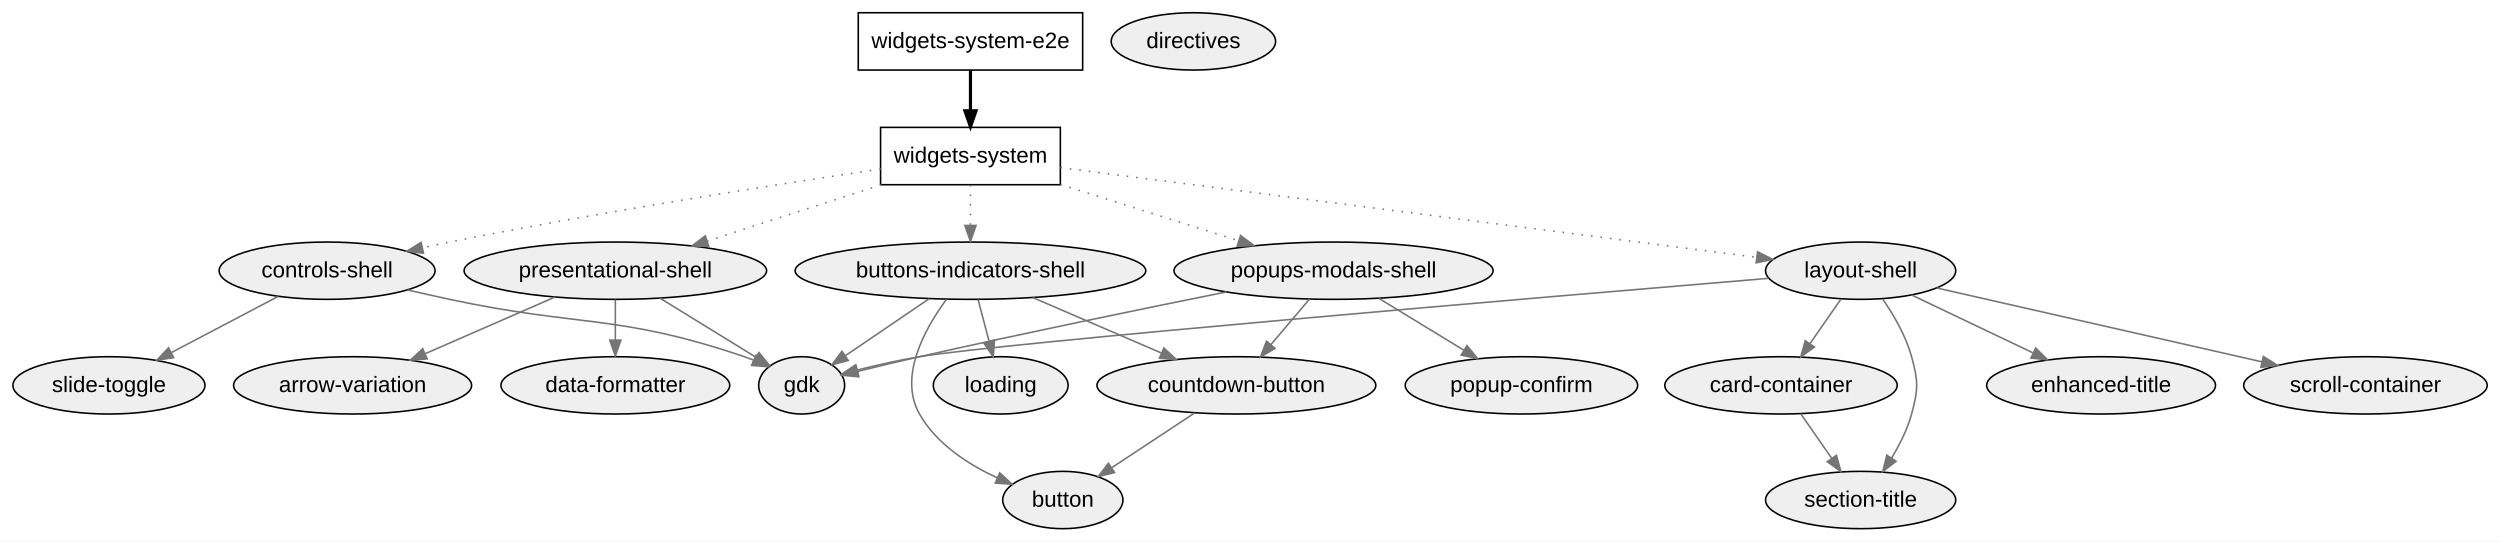
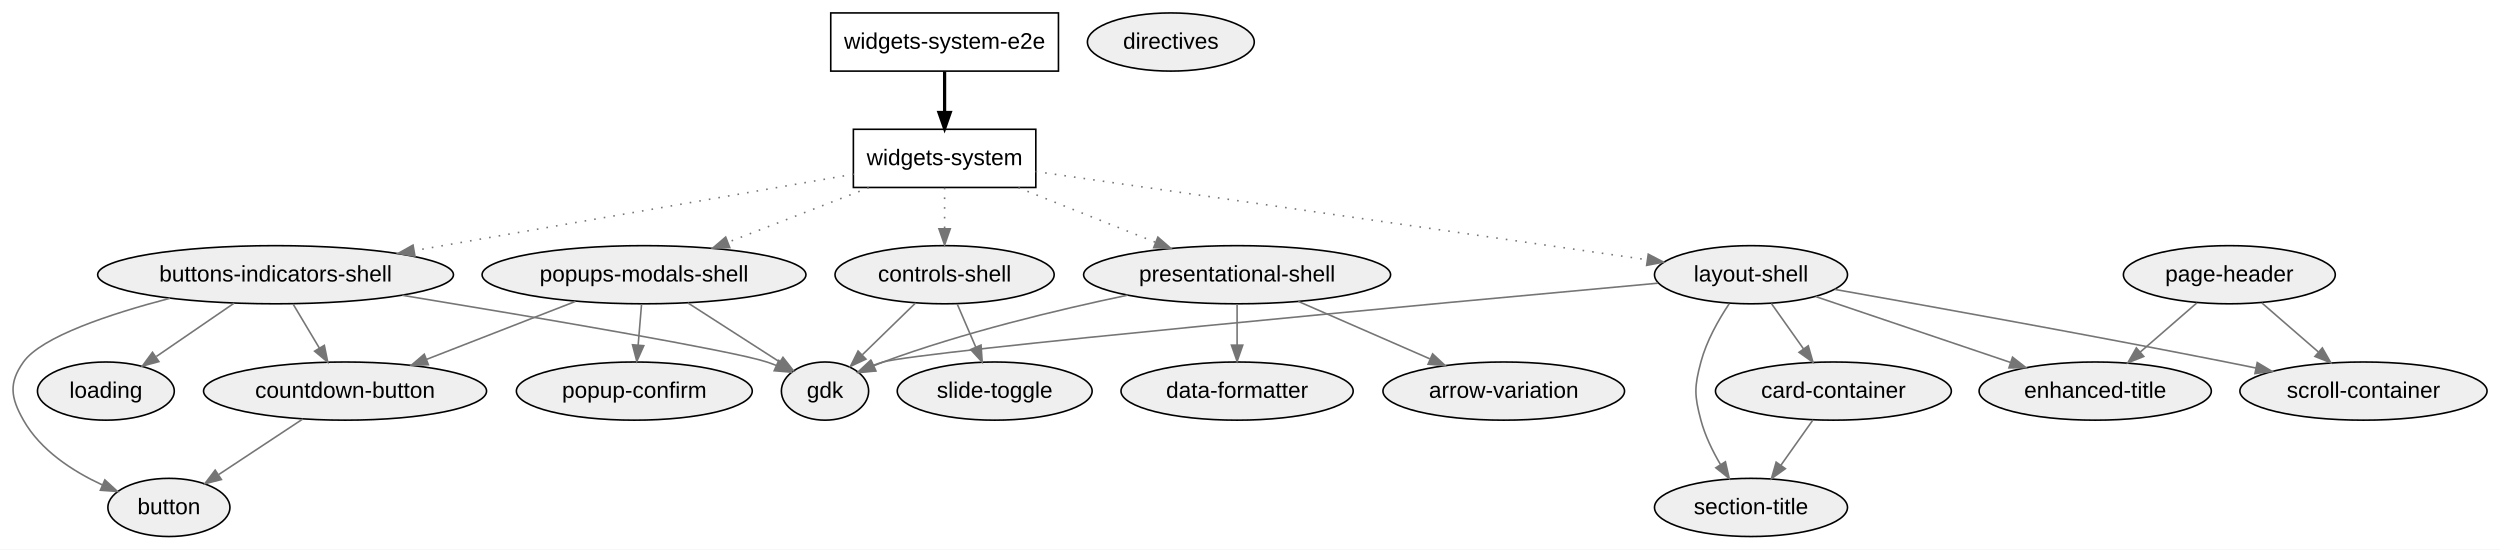
- <svg xmlns="http://www.w3.org/2000/svg" width="1570pt" height="340pt" viewBox="0.00 0.00 1569.87 339.98">
+ <svg xmlns="http://www.w3.org/2000/svg" width="1547pt" height="340pt" viewBox="0.00 0.00 1547.00 339.98">
  <g id="graph0" class="graph" transform="scale(1 1) rotate(0) translate(7.992 331.992)">
-     <polygon fill="#ffffff" stroke="transparent" points="-7.992,7.992 -7.992,-331.992 1561.882,-331.992 1561.882,7.992 -7.992,7.992" />
+     <polygon fill="#ffffff" stroke="transparent" points="-7.992,7.992 -7.992,-331.992 1539.004,-331.992 1539.004,7.992 -7.992,7.992" />
    <g id="node1" class="node">
-       <ellipse fill="#efefef" stroke="#000000" cx="213.402" cy="-90" rx="74.75" ry="18" />
-       <text text-anchor="middle" x="213.402" y="-85.8" font-family="Arial" font-size="14.00" fill="#000000">arrow-variation</text>
+       <ellipse fill="#efefef" stroke="#000000" cx="922.524" cy="-90" rx="74.75" ry="18" />
+       <text text-anchor="middle" x="922.524" y="-85.8" font-family="Arial" font-size="14.00" fill="#000000">arrow-variation</text>
    </g>
    <g id="node2" class="node">
-       <ellipse fill="#efefef" stroke="#000000" cx="659.402" cy="-18" rx="37.754" ry="18" />
-       <text text-anchor="middle" x="659.402" y="-13.8" font-family="Arial" font-size="14.00" fill="#000000">button</text>
+       <ellipse fill="#efefef" stroke="#000000" cx="96.524" cy="-18" rx="37.754" ry="18" />
+       <text text-anchor="middle" x="96.524" y="-13.8" font-family="Arial" font-size="14.00" fill="#000000">button</text>
    </g>
    <g id="node3" class="node">
-       <ellipse fill="#efefef" stroke="#000000" cx="601.402" cy="-162" rx="110.101" ry="18" />
-       <text text-anchor="middle" x="601.402" y="-157.8" font-family="Arial" font-size="14.00" fill="#000000">buttons-indicators-shell</text>
+       <ellipse fill="#efefef" stroke="#000000" cx="162.524" cy="-162" rx="110.101" ry="18" />
+       <text text-anchor="middle" x="162.524" y="-157.8" font-family="Arial" font-size="14.00" fill="#000000">buttons-indicators-shell</text>
    </g>
    <g id="edge2" class="edge">
-       <path fill="none" stroke="#757575" d="M586.273,-143.964C572.496,-125.209 556.165,-95.378 569.402,-72 579.952,-53.366 599.781,-40.461 618.147,-31.951" />
-       <polygon fill="#757575" stroke="#757575" points="619.763,-35.066 627.561,-27.895 616.993,-28.638 619.763,-35.066" />
+       <path fill="none" stroke="#757575" d="M97.171,-147.444C59.567,-137.599 17.62,-123.584 6.524,-108 -2.757,-94.967 -1.359,-85.923 6.524,-72 17.074,-53.366 36.903,-40.461 55.269,-31.951" />
+       <polygon fill="#757575" stroke="#757575" points="56.885,-35.066 64.683,-27.895 54.115,-28.638 56.885,-35.066" />
    </g>
    <g id="node4" class="node">
-       <ellipse fill="#efefef" stroke="#000000" cx="495.402" cy="-90" rx="27" ry="18" />
-       <text text-anchor="middle" x="495.402" y="-85.8" font-family="Arial" font-size="14.00" fill="#000000">gdk</text>
+       <ellipse fill="#efefef" stroke="#000000" cx="502.524" cy="-90" rx="27" ry="18" />
+       <text text-anchor="middle" x="502.524" y="-85.8" font-family="Arial" font-size="14.00" fill="#000000">gdk</text>
    </g>
    <g id="edge1" class="edge">
-       <path fill="none" stroke="#757575" d="M575.471,-144.387C559.543,-133.568 539.156,-119.72 522.941,-108.706" />
-       <polygon fill="#757575" stroke="#757575" points="524.654,-105.639 514.416,-102.915 520.721,-111.429 524.654,-105.639" />
+       <path fill="none" stroke="#757575" d="M240.994,-149.263C323.852,-135.622 445.406,-114.992 466.524,-108 468.414,-107.374 470.33,-106.664 472.242,-105.897" />
+       <polygon fill="#757575" stroke="#757575" points="473.929,-108.977 481.636,-101.707 471.077,-102.585 473.929,-108.977" />
    </g>
    <g id="node5" class="node">
-       <ellipse fill="#efefef" stroke="#000000" cx="768.402" cy="-90" rx="87.571" ry="18" />
-       <text text-anchor="middle" x="768.402" y="-85.8" font-family="Arial" font-size="14.00" fill="#000000">countdown-button</text>
+       <ellipse fill="#efefef" stroke="#000000" cx="205.524" cy="-90" rx="87.571" ry="18" />
+       <text text-anchor="middle" x="205.524" y="-85.8" font-family="Arial" font-size="14.00" fill="#000000">countdown-button</text>
    </g>
    <g id="edge3" class="edge">
-       <path fill="none" stroke="#757575" d="M640.556,-145.119C664.663,-134.726 695.717,-121.337 721.182,-110.358" />
-       <polygon fill="#757575" stroke="#757575" points="722.845,-113.453 730.642,-106.28 720.074,-107.025 722.845,-113.453" />
+       <path fill="none" stroke="#757575" d="M173.375,-143.831C178.301,-135.583 184.225,-125.663 189.638,-116.599" />
+       <polygon fill="#757575" stroke="#757575" points="192.703,-118.293 194.826,-107.913 186.693,-114.704 192.703,-118.293" />
    </g>
    <g id="node6" class="node">
-       <ellipse fill="#efefef" stroke="#000000" cx="620.402" cy="-90" rx="42.328" ry="18" />
-       <text text-anchor="middle" x="620.402" y="-85.8" font-family="Arial" font-size="14.00" fill="#000000">loading</text>
+       <ellipse fill="#efefef" stroke="#000000" cx="57.524" cy="-90" rx="42.328" ry="18" />
+       <text text-anchor="middle" x="57.524" y="-85.8" font-family="Arial" font-size="14.00" fill="#000000">loading</text>
    </g>
    <g id="edge4" class="edge">
-       <path fill="none" stroke="#757575" d="M606.196,-143.831C608.282,-135.927 610.773,-126.487 613.082,-117.737" />
-       <polygon fill="#757575" stroke="#757575" points="616.507,-118.475 615.675,-107.913 609.739,-116.689 616.507,-118.475" />
+       <path fill="none" stroke="#757575" d="M136.838,-144.387C122.323,-134.434 104.069,-121.917 88.734,-111.401" />
+       <polygon fill="#757575" stroke="#757575" points="90.319,-108.244 80.092,-105.475 86.36,-114.017 90.319,-108.244" />
    </g>
    <g id="edge8" class="edge">
-       <path fill="none" stroke="#757575" d="M742.294,-72.754C726.67,-62.434 706.728,-49.261 690.319,-38.422" />
-       <polygon fill="#757575" stroke="#757575" points="691.89,-35.265 681.617,-32.674 688.032,-41.106 691.89,-35.265" />
+       <path fill="none" stroke="#757575" d="M179.416,-72.754C163.792,-62.434 143.85,-49.261 127.441,-38.422" />
+       <polygon fill="#757575" stroke="#757575" points="129.012,-35.265 118.739,-32.674 125.153,-41.106 129.012,-35.265" />
    </g>
    <g id="node7" class="node">
-       <ellipse fill="#efefef" stroke="#000000" cx="1110.402" cy="-90" rx="72.986" ry="18" />
-       <text text-anchor="middle" x="1110.402" y="-85.8" font-family="Arial" font-size="14.00" fill="#000000">card-container</text>
+       <ellipse fill="#efefef" stroke="#000000" cx="1126.524" cy="-90" rx="72.986" ry="18" />
+       <text text-anchor="middle" x="1126.524" y="-85.8" font-family="Arial" font-size="14.00" fill="#000000">card-container</text>
    </g>
    <g id="node8" class="node">
-       <ellipse fill="#efefef" stroke="#000000" cx="1160.402" cy="-18" rx="59.722" ry="18" />
-       <text text-anchor="middle" x="1160.402" y="-13.8" font-family="Arial" font-size="14.00" fill="#000000">section-title</text>
+       <ellipse fill="#efefef" stroke="#000000" cx="1075.524" cy="-18" rx="59.722" ry="18" />
+       <text text-anchor="middle" x="1075.524" y="-13.8" font-family="Arial" font-size="14.00" fill="#000000">section-title</text>
    </g>
    <g id="edge5" class="edge">
-       <path fill="none" stroke="#757575" d="M1122.761,-72.202C1128.651,-63.721 1135.811,-53.411 1142.298,-44.07" />
-       <polygon fill="#757575" stroke="#757575" points="1145.182,-46.053 1148.011,-35.843 1139.432,-42.06 1145.182,-46.053" />
+       <path fill="none" stroke="#757575" d="M1113.917,-72.202C1107.91,-63.721 1100.607,-53.411 1093.99,-44.07" />
+       <polygon fill="#757575" stroke="#757575" points="1096.799,-41.98 1088.162,-35.843 1091.086,-46.026 1096.799,-41.98" />
    </g>
    <g id="node9" class="node">
-       <ellipse fill="#efefef" stroke="#000000" cx="197.402" cy="-162" rx="67.811" ry="18" />
-       <text text-anchor="middle" x="197.402" y="-157.8" font-family="Arial" font-size="14.00" fill="#000000">controls-shell</text>
+       <ellipse fill="#efefef" stroke="#000000" cx="576.524" cy="-162" rx="67.811" ry="18" />
+       <text text-anchor="middle" x="576.524" y="-157.8" font-family="Arial" font-size="14.00" fill="#000000">controls-shell</text>
    </g>
    <g id="edge6" class="edge">
-       <path fill="none" stroke="#757575" d="M247.872,-149.917C256.702,-147.884 265.81,-145.839 274.402,-144 356.31,-126.463 380.101,-134.978 459.402,-108 461.287,-107.359 463.199,-106.637 465.108,-105.861" />
-       <polygon fill="#757575" stroke="#757575" points="466.805,-108.936 474.493,-101.646 463.937,-102.55 466.805,-108.936" />
+       <path fill="none" stroke="#757575" d="M558.61,-144.571C548.697,-134.926 536.267,-122.832 525.63,-112.482" />
+       <polygon fill="#757575" stroke="#757575" points="527.871,-109.778 518.263,-105.313 522.989,-114.796 527.871,-109.778" />
    </g>
    <g id="node10" class="node">
-       <ellipse fill="#efefef" stroke="#000000" cx="60.402" cy="-90" rx="60.304" ry="18" />
-       <text text-anchor="middle" x="60.402" y="-85.8" font-family="Arial" font-size="14.00" fill="#000000">slide-toggle</text>
+       <ellipse fill="#efefef" stroke="#000000" cx="607.524" cy="-90" rx="60.304" ry="18" />
+       <text text-anchor="middle" x="607.524" y="-85.8" font-family="Arial" font-size="14.00" fill="#000000">slide-toggle</text>
    </g>
    <g id="edge7" class="edge">
-       <path fill="none" stroke="#757575" d="M166.656,-145.842C146.865,-135.44 120.958,-121.825 99.68,-110.643" />
-       <polygon fill="#757575" stroke="#757575" points="101.053,-107.41 90.573,-105.856 97.797,-113.607 101.053,-107.41" />
+       <path fill="none" stroke="#757575" d="M584.346,-143.831C587.824,-135.755 591.991,-126.076 595.827,-117.167" />
+       <polygon fill="#757575" stroke="#757575" points="599.071,-118.482 599.811,-107.913 592.642,-115.714 599.071,-118.482" />
    </g>
    <g id="node11" class="node">
-       <ellipse fill="#efefef" stroke="#000000" cx="378.402" cy="-90" rx="71.838" ry="18" />
-       <text text-anchor="middle" x="378.402" y="-85.8" font-family="Arial" font-size="14.00" fill="#000000">data-formatter</text>
+       <ellipse fill="#efefef" stroke="#000000" cx="757.524" cy="-90" rx="71.838" ry="18" />
+       <text text-anchor="middle" x="757.524" y="-85.8" font-family="Arial" font-size="14.00" fill="#000000">data-formatter</text>
    </g>
    <g id="node12" class="node">
-       <ellipse fill="#efefef" stroke="#000000" cx="741.402" cy="-306" rx="51.623" ry="18" />
-       <text text-anchor="middle" x="741.402" y="-301.8" font-family="Arial" font-size="14.00" fill="#000000">directives</text>
+       <ellipse fill="#efefef" stroke="#000000" cx="716.524" cy="-306" rx="51.623" ry="18" />
+       <text text-anchor="middle" x="716.524" y="-301.8" font-family="Arial" font-size="14.00" fill="#000000">directives</text>
    </g>
    <g id="node13" class="node">
-       <ellipse fill="#efefef" stroke="#000000" cx="1311.402" cy="-90" rx="71.859" ry="18" />
-       <text text-anchor="middle" x="1311.402" y="-85.8" font-family="Arial" font-size="14.00" fill="#000000">enhanced-title</text>
+       <ellipse fill="#efefef" stroke="#000000" cx="1288.524" cy="-90" rx="71.859" ry="18" />
+       <text text-anchor="middle" x="1288.524" y="-85.8" font-family="Arial" font-size="14.00" fill="#000000">enhanced-title</text>
    </g>
    <g id="node14" class="node">
-       <ellipse fill="#efefef" stroke="#000000" cx="1160.402" cy="-162" rx="59.724" ry="18" />
-       <text text-anchor="middle" x="1160.402" y="-157.8" font-family="Arial" font-size="14.00" fill="#000000">layout-shell</text>
+       <ellipse fill="#efefef" stroke="#000000" cx="1075.524" cy="-162" rx="59.724" ry="18" />
+       <text text-anchor="middle" x="1075.524" y="-157.8" font-family="Arial" font-size="14.00" fill="#000000">layout-shell</text>
    </g>
    <g id="edge9" class="edge">
-       <path fill="none" stroke="#757575" d="M1102.553,-157.204C964.063,-145.651 621.108,-116.603 569.402,-108 556.563,-105.864 542.657,-102.709 530.402,-99.635" />
-       <polygon fill="#757575" stroke="#757575" points="531.113,-96.204 520.556,-97.096 529.365,-102.982 531.113,-96.204" />
+       <path fill="none" stroke="#757575" d="M1017.952,-156.775C884.05,-144.546 561.305,-114.599 538.524,-108 536.397,-107.384 534.245,-106.645 532.107,-105.822" />
+       <polygon fill="#757575" stroke="#757575" points="533.505,-102.614 522.941,-101.806 530.696,-109.025 533.505,-102.614" />
    </g>
    <g id="edge10" class="edge">
-       <path fill="none" stroke="#757575" d="M1148.042,-144.202C1142.153,-135.721 1134.993,-125.412 1128.506,-116.07" />
-       <polygon fill="#757575" stroke="#757575" points="1131.371,-114.06 1122.793,-107.843 1125.622,-118.053 1131.371,-114.06" />
+       <path fill="none" stroke="#757575" d="M1088.13,-144.202C1094.138,-135.721 1101.441,-125.412 1108.058,-116.07" />
+       <polygon fill="#757575" stroke="#757575" points="1110.961,-118.026 1113.885,-107.843 1105.249,-113.98 1110.961,-118.026" />
    </g>
    <g id="edge13" class="edge">
-       <path fill="none" stroke="#757575" d="M1174.303,-144.13C1181.211,-134.109 1188.83,-121.032 1192.402,-108 1196.631,-92.569 1196.631,-87.431 1192.402,-72 1189.779,-62.429 1184.973,-52.835 1179.869,-44.444" />
-       <polygon fill="#757575" stroke="#757575" points="1182.684,-42.352 1174.303,-35.87 1176.813,-46.164 1182.684,-42.352" />
+       <path fill="none" stroke="#757575" d="M1062.052,-144.065C1055.358,-134.026 1047.977,-120.952 1044.524,-108 1040.402,-92.54 1040.402,-87.46 1044.524,-72 1047.06,-62.488 1051.714,-52.911 1056.659,-44.518" />
+       <polygon fill="#757575" stroke="#757575" points="1059.695,-46.264 1062.052,-35.935 1053.768,-42.54 1059.695,-46.264" />
    </g>
    <g id="edge11" class="edge">
-       <path fill="none" stroke="#757575" d="M1192.425,-146.731C1214.589,-136.162 1244.335,-121.979 1268.54,-110.438" />
-       <polygon fill="#757575" stroke="#757575" points="1270.335,-113.459 1277.855,-105.996 1267.322,-107.141 1270.335,-113.459" />
+       <path fill="none" stroke="#757575" d="M1115.587,-148.457C1149.66,-136.94 1198.837,-120.317 1236.047,-107.739" />
+       <polygon fill="#757575" stroke="#757575" points="1237.364,-110.988 1245.716,-104.47 1235.122,-104.357 1237.364,-110.988" />
    </g>
    <g id="node15" class="node">
-       <ellipse fill="#efefef" stroke="#000000" cx="1477.402" cy="-90" rx="76.477" ry="18" />
-       <text text-anchor="middle" x="1477.402" y="-85.8" font-family="Arial" font-size="14.00" fill="#000000">scroll-container</text>
+       <ellipse fill="#efefef" stroke="#000000" cx="1454.524" cy="-90" rx="76.477" ry="18" />
+       <text text-anchor="middle" x="1454.524" y="-85.8" font-family="Arial" font-size="14.00" fill="#000000">scroll-container</text>
    </g>
    <g id="edge12" class="edge">
-       <path fill="none" stroke="#757575" d="M1208.203,-151.143C1262.599,-138.788 1351.737,-118.542 1412.414,-104.761" />
-       <polygon fill="#757575" stroke="#757575" points="1413.296,-108.15 1422.272,-102.522 1411.745,-101.323 1413.296,-108.15" />
+       <path fill="none" stroke="#757575" d="M1127.385,-152.912C1186.187,-142.506 1284.885,-124.731 1369.524,-108 1375.545,-106.81 1381.799,-105.543 1388.06,-104.255" />
+       <polygon fill="#757575" stroke="#757575" points="1388.792,-107.677 1397.872,-102.219 1387.37,-100.823 1388.792,-107.677" />
    </g>
    <g id="node16" class="node">
-       <ellipse fill="#efefef" stroke="#000000" cx="947.402" cy="-90" rx="72.986" ry="18" />
-       <text text-anchor="middle" x="947.402" y="-85.8" font-family="Arial" font-size="14.00" fill="#000000">popup-confirm</text>
+       <ellipse fill="#efefef" stroke="#000000" cx="1371.524" cy="-162" rx="65.562" ry="18" />
+       <text text-anchor="middle" x="1371.524" y="-157.8" font-family="Arial" font-size="14.00" fill="#000000">page-header</text>
+     </g>
+     <g id="edge14" class="edge">
+       <path fill="none" stroke="#757575" d="M1351.432,-144.571C1340.907,-135.441 1327.852,-124.116 1316.368,-114.154" />
+       <polygon fill="#757575" stroke="#757575" points="1318.566,-111.427 1308.718,-107.518 1313.979,-116.715 1318.566,-111.427" />
+     </g>
+     <g id="edge15" class="edge">
+       <path fill="none" stroke="#757575" d="M1391.616,-144.571C1402.141,-135.441 1415.195,-124.116 1426.68,-114.154" />
+       <polygon fill="#757575" stroke="#757575" points="1429.069,-116.715 1434.329,-107.518 1424.482,-111.427 1429.069,-116.715" />
    </g>
    <g id="node17" class="node">
-       <ellipse fill="#efefef" stroke="#000000" cx="829.402" cy="-162" rx="100.213" ry="18" />
-       <text text-anchor="middle" x="829.402" y="-157.8" font-family="Arial" font-size="14.00" fill="#000000">popups-modals-shell</text>
+       <ellipse fill="#efefef" stroke="#000000" cx="384.524" cy="-90" rx="72.986" ry="18" />
+       <text text-anchor="middle" x="384.524" y="-85.8" font-family="Arial" font-size="14.00" fill="#000000">popup-confirm</text>
    </g>
-     <g id="edge14" class="edge">
-       <path fill="none" stroke="#757575" d="M761.928,-148.638C709.365,-138.071 634.614,-122.699 569.402,-108 556.705,-105.138 542.831,-101.816 530.563,-98.81" />
-       <polygon fill="#757575" stroke="#757575" points="531.243,-95.373 520.696,-96.377 529.567,-102.17 531.243,-95.373" />
-     </g>
-     <g id="edge15" class="edge">
-       <path fill="none" stroke="#757575" d="M814.323,-144.202C806.991,-135.548 798.046,-124.99 790.005,-115.499" />
-       <polygon fill="#757575" stroke="#757575" points="792.653,-113.21 783.518,-107.843 787.312,-117.735 792.653,-113.21" />
+     <g id="node18" class="node">
+       <ellipse fill="#efefef" stroke="#000000" cx="390.524" cy="-162" rx="100.213" ry="18" />
+       <text text-anchor="middle" x="390.524" y="-157.8" font-family="Arial" font-size="14.00" fill="#000000">popups-modals-shell</text>
    </g>
    <g id="edge16" class="edge">
-       <path fill="none" stroke="#757575" d="M857.966,-144.571C873.997,-134.789 894.157,-122.489 911.276,-112.043" />
-       <polygon fill="#757575" stroke="#757575" points="913.199,-114.969 919.913,-106.773 909.553,-108.994 913.199,-114.969" />
+       <path fill="none" stroke="#757575" d="M417.636,-144.571C434.836,-133.513 457.044,-119.237 474.43,-108.06" />
+       <polygon fill="#757575" stroke="#757575" points="476.512,-110.883 483.031,-102.531 472.726,-104.995 476.512,-110.883" />
    </g>
-     <g id="node18" class="node">
-       <ellipse fill="#efefef" stroke="#000000" cx="378.402" cy="-162" rx="94.99" ry="18" />
-       <text text-anchor="middle" x="378.402" y="-157.8" font-family="Arial" font-size="14.00" fill="#000000">presentational-shell</text>
+     <g id="edge17" class="edge">
+       <path fill="none" stroke="#757575" d="M348.081,-145.482C320.67,-134.814 284.867,-120.88 255.999,-109.644" />
+       <polygon fill="#757575" stroke="#757575" points="257.086,-106.312 246.497,-105.946 254.547,-112.835 257.086,-106.312" />
    </g>
    <g id="edge18" class="edge">
-       <path fill="none" stroke="#757575" d="M340.548,-145.482C316.334,-134.916 284.779,-121.147 259.163,-109.969" />
-       <polygon fill="#757575" stroke="#757575" points="260.229,-106.615 249.664,-105.823 257.429,-113.031 260.229,-106.615" />
+       <path fill="none" stroke="#757575" d="M389.01,-143.831C388.368,-136.131 387.605,-126.974 386.892,-118.417" />
+       <polygon fill="#757575" stroke="#757575" points="390.377,-118.088 386.058,-108.413 383.401,-118.669 390.377,-118.088" />
    </g>
-     <g id="edge17" class="edge">
-       <path fill="none" stroke="#757575" d="M406.426,-144.754C424.669,-133.528 448.397,-118.926 466.761,-107.625" />
-       <polygon fill="#757575" stroke="#757575" points="468.616,-110.593 475.298,-102.371 464.947,-104.632 468.616,-110.593" />
+     <g id="node19" class="node">
+       <ellipse fill="#efefef" stroke="#000000" cx="757.524" cy="-162" rx="94.99" ry="18" />
+       <text text-anchor="middle" x="757.524" y="-157.8" font-family="Arial" font-size="14.00" fill="#000000">presentational-shell</text>
+     </g>
+     <g id="edge20" class="edge">
+       <path fill="none" stroke="#757575" d="M795.378,-145.482C819.591,-134.916 851.146,-121.147 876.763,-109.969" />
+       <polygon fill="#757575" stroke="#757575" points="878.496,-113.031 886.262,-105.823 875.697,-106.615 878.496,-113.031" />
    </g>
    <g id="edge19" class="edge">
-       <path fill="none" stroke="#757575" d="M378.402,-143.831C378.402,-136.131 378.402,-126.974 378.402,-118.417" />
-       <polygon fill="#757575" stroke="#757575" points="381.902,-118.413 378.402,-108.413 374.902,-118.413 381.902,-118.413" />
-     </g>
-     <g id="node19" class="node">
-       <polygon fill="none" stroke="#000000" points="657.849,-252 544.955,-252 544.955,-216 657.849,-216 657.849,-252" />
-       <text text-anchor="middle" x="601.402" y="-229.8" font-family="Arial" font-size="14.00" fill="#000000">widgets-system</text>
-     </g>
-     <g id="edge20" class="edge">
-       <path fill="none" stroke="#757575" stroke-dasharray="1,5" d="M601.402,-215.831C601.402,-208.131 601.402,-198.974 601.402,-190.417" />
-       <polygon fill="#757575" stroke="#757575" points="604.902,-190.413 601.402,-180.413 597.902,-190.413 604.902,-190.413" />
+       <path fill="none" stroke="#757575" d="M689.759,-149.35C645.893,-140.176 587.951,-126.194 538.524,-108 536.655,-107.312 534.756,-106.554 532.857,-105.751" />
+       <polygon fill="#757575" stroke="#757575" points="534.047,-102.446 523.497,-101.462 531.13,-108.809 534.047,-102.446" />
    </g>
    <g id="edge21" class="edge">
-       <path fill="none" stroke="#757575" stroke-dasharray="1,5" d="M545.071,-225.853C479.745,-216.138 368.923,-198.831 274.402,-180 268.932,-178.91 263.259,-177.713 257.586,-176.47" />
-       <polygon fill="#757575" stroke="#757575" points="257.938,-172.963 247.416,-174.196 256.411,-179.794 257.938,-172.963" />
+       <path fill="none" stroke="#757575" d="M757.524,-143.831C757.524,-136.131 757.524,-126.974 757.524,-118.417" />
+       <polygon fill="#757575" stroke="#757575" points="761.024,-118.413 757.524,-108.413 754.024,-118.413 761.024,-118.413" />
+     </g>
+     <g id="node20" class="node">
+       <polygon fill="none" stroke="#000000" points="632.971,-252 520.077,-252 520.077,-216 632.971,-216 632.971,-252" />
+       <text text-anchor="middle" x="576.524" y="-229.8" font-family="Arial" font-size="14.00" fill="#000000">widgets-system</text>
    </g>
    <g id="edge22" class="edge">
-       <path fill="none" stroke="#757575" stroke-dasharray="1,5" d="M657.819,-226.733C762.123,-213.299 984.539,-184.651 1095.146,-170.405" />
-       <polygon fill="#757575" stroke="#757575" points="1095.7,-173.863 1105.171,-169.114 1094.805,-166.92 1095.7,-173.863" />
+       <path fill="none" stroke="#757575" stroke-dasharray="1,5" d="M520.259,-224.215C450.293,-212.047 330.149,-191.152 248.586,-176.967" />
+       <polygon fill="#757575" stroke="#757575" points="248.791,-173.451 238.339,-175.185 247.592,-180.347 248.791,-173.451" />
    </g>
    <g id="edge23" class="edge">
-       <path fill="none" stroke="#757575" stroke-dasharray="1,5" d="M657.761,-216.202C691.728,-205.476 734.958,-191.824 769.536,-180.905" />
-       <polygon fill="#757575" stroke="#757575" points="771.023,-184.106 779.505,-177.757 768.915,-177.431 771.023,-184.106" />
+       <path fill="none" stroke="#757575" stroke-dasharray="1,5" d="M576.524,-215.831C576.524,-208.131 576.524,-198.974 576.524,-190.417" />
+       <polygon fill="#757575" stroke="#757575" points="580.024,-190.413 576.524,-180.413 573.024,-190.413 580.024,-190.413" />
    </g>
    <g id="edge24" class="edge">
-       <path fill="none" stroke="#757575" stroke-dasharray="1,5" d="M545.417,-215.924C512.068,-205.157 469.824,-191.517 436.165,-180.65" />
-       <polygon fill="#757575" stroke="#757575" points="437.057,-177.26 426.466,-177.518 434.907,-183.922 437.057,-177.26" />
-     </g>
-     <g id="node20" class="node">
-       <polygon fill="none" stroke="#000000" points="671.857,-324 530.947,-324 530.947,-288 671.857,-288 671.857,-324" />
-       <text text-anchor="middle" x="601.402" y="-301.8" font-family="Arial" font-size="14.00" fill="#000000">widgets-system-e2e</text>
+       <path fill="none" stroke="#757575" stroke-dasharray="1,5" d="M632.795,-225.881C726.218,-212.401 912.772,-185.483 1011.239,-171.276" />
+       <polygon fill="#757575" stroke="#757575" points="1011.956,-174.708 1021.354,-169.816 1010.956,-167.78 1011.956,-174.708" />
    </g>
    <g id="edge25" class="edge">
-       <path fill="none" stroke="#000000" stroke-width="2" d="M601.402,-287.831C601.402,-280.131 601.402,-270.974 601.402,-262.417" />
-       <polygon fill="#000000" stroke="#000000" stroke-width="2" points="604.902,-262.413 601.402,-252.413 597.902,-262.413 604.902,-262.413" />
+       <path fill="none" stroke="#757575" stroke-dasharray="1,5" d="M529.588,-215.831C503.018,-205.546 469.737,-192.663 442.395,-182.079" />
+       <polygon fill="#757575" stroke="#757575" points="443.581,-178.785 432.992,-178.439 441.054,-185.313 443.581,-178.785" />
+     </g>
+     <g id="edge26" class="edge">
+       <path fill="none" stroke="#757575" stroke-dasharray="1,5" d="M622.198,-215.831C648.034,-205.554 680.391,-192.683 706.987,-182.103" />
+       <polygon fill="#757575" stroke="#757575" points="708.503,-185.267 716.502,-178.318 705.916,-178.762 708.503,-185.267" />
+     </g>
+     <g id="node21" class="node">
+       <polygon fill="none" stroke="#000000" points="646.979,-324 506.069,-324 506.069,-288 646.979,-288 646.979,-324" />
+       <text text-anchor="middle" x="576.524" y="-301.8" font-family="Arial" font-size="14.00" fill="#000000">widgets-system-e2e</text>
+     </g>
+     <g id="edge27" class="edge">
+       <path fill="none" stroke="#000000" stroke-width="2" d="M576.524,-287.831C576.524,-280.131 576.524,-270.974 576.524,-262.417" />
+       <polygon fill="#000000" stroke="#000000" stroke-width="2" points="580.024,-262.413 576.524,-252.413 573.024,-262.413 580.024,-262.413" />
    </g>
  </g>
</svg>
